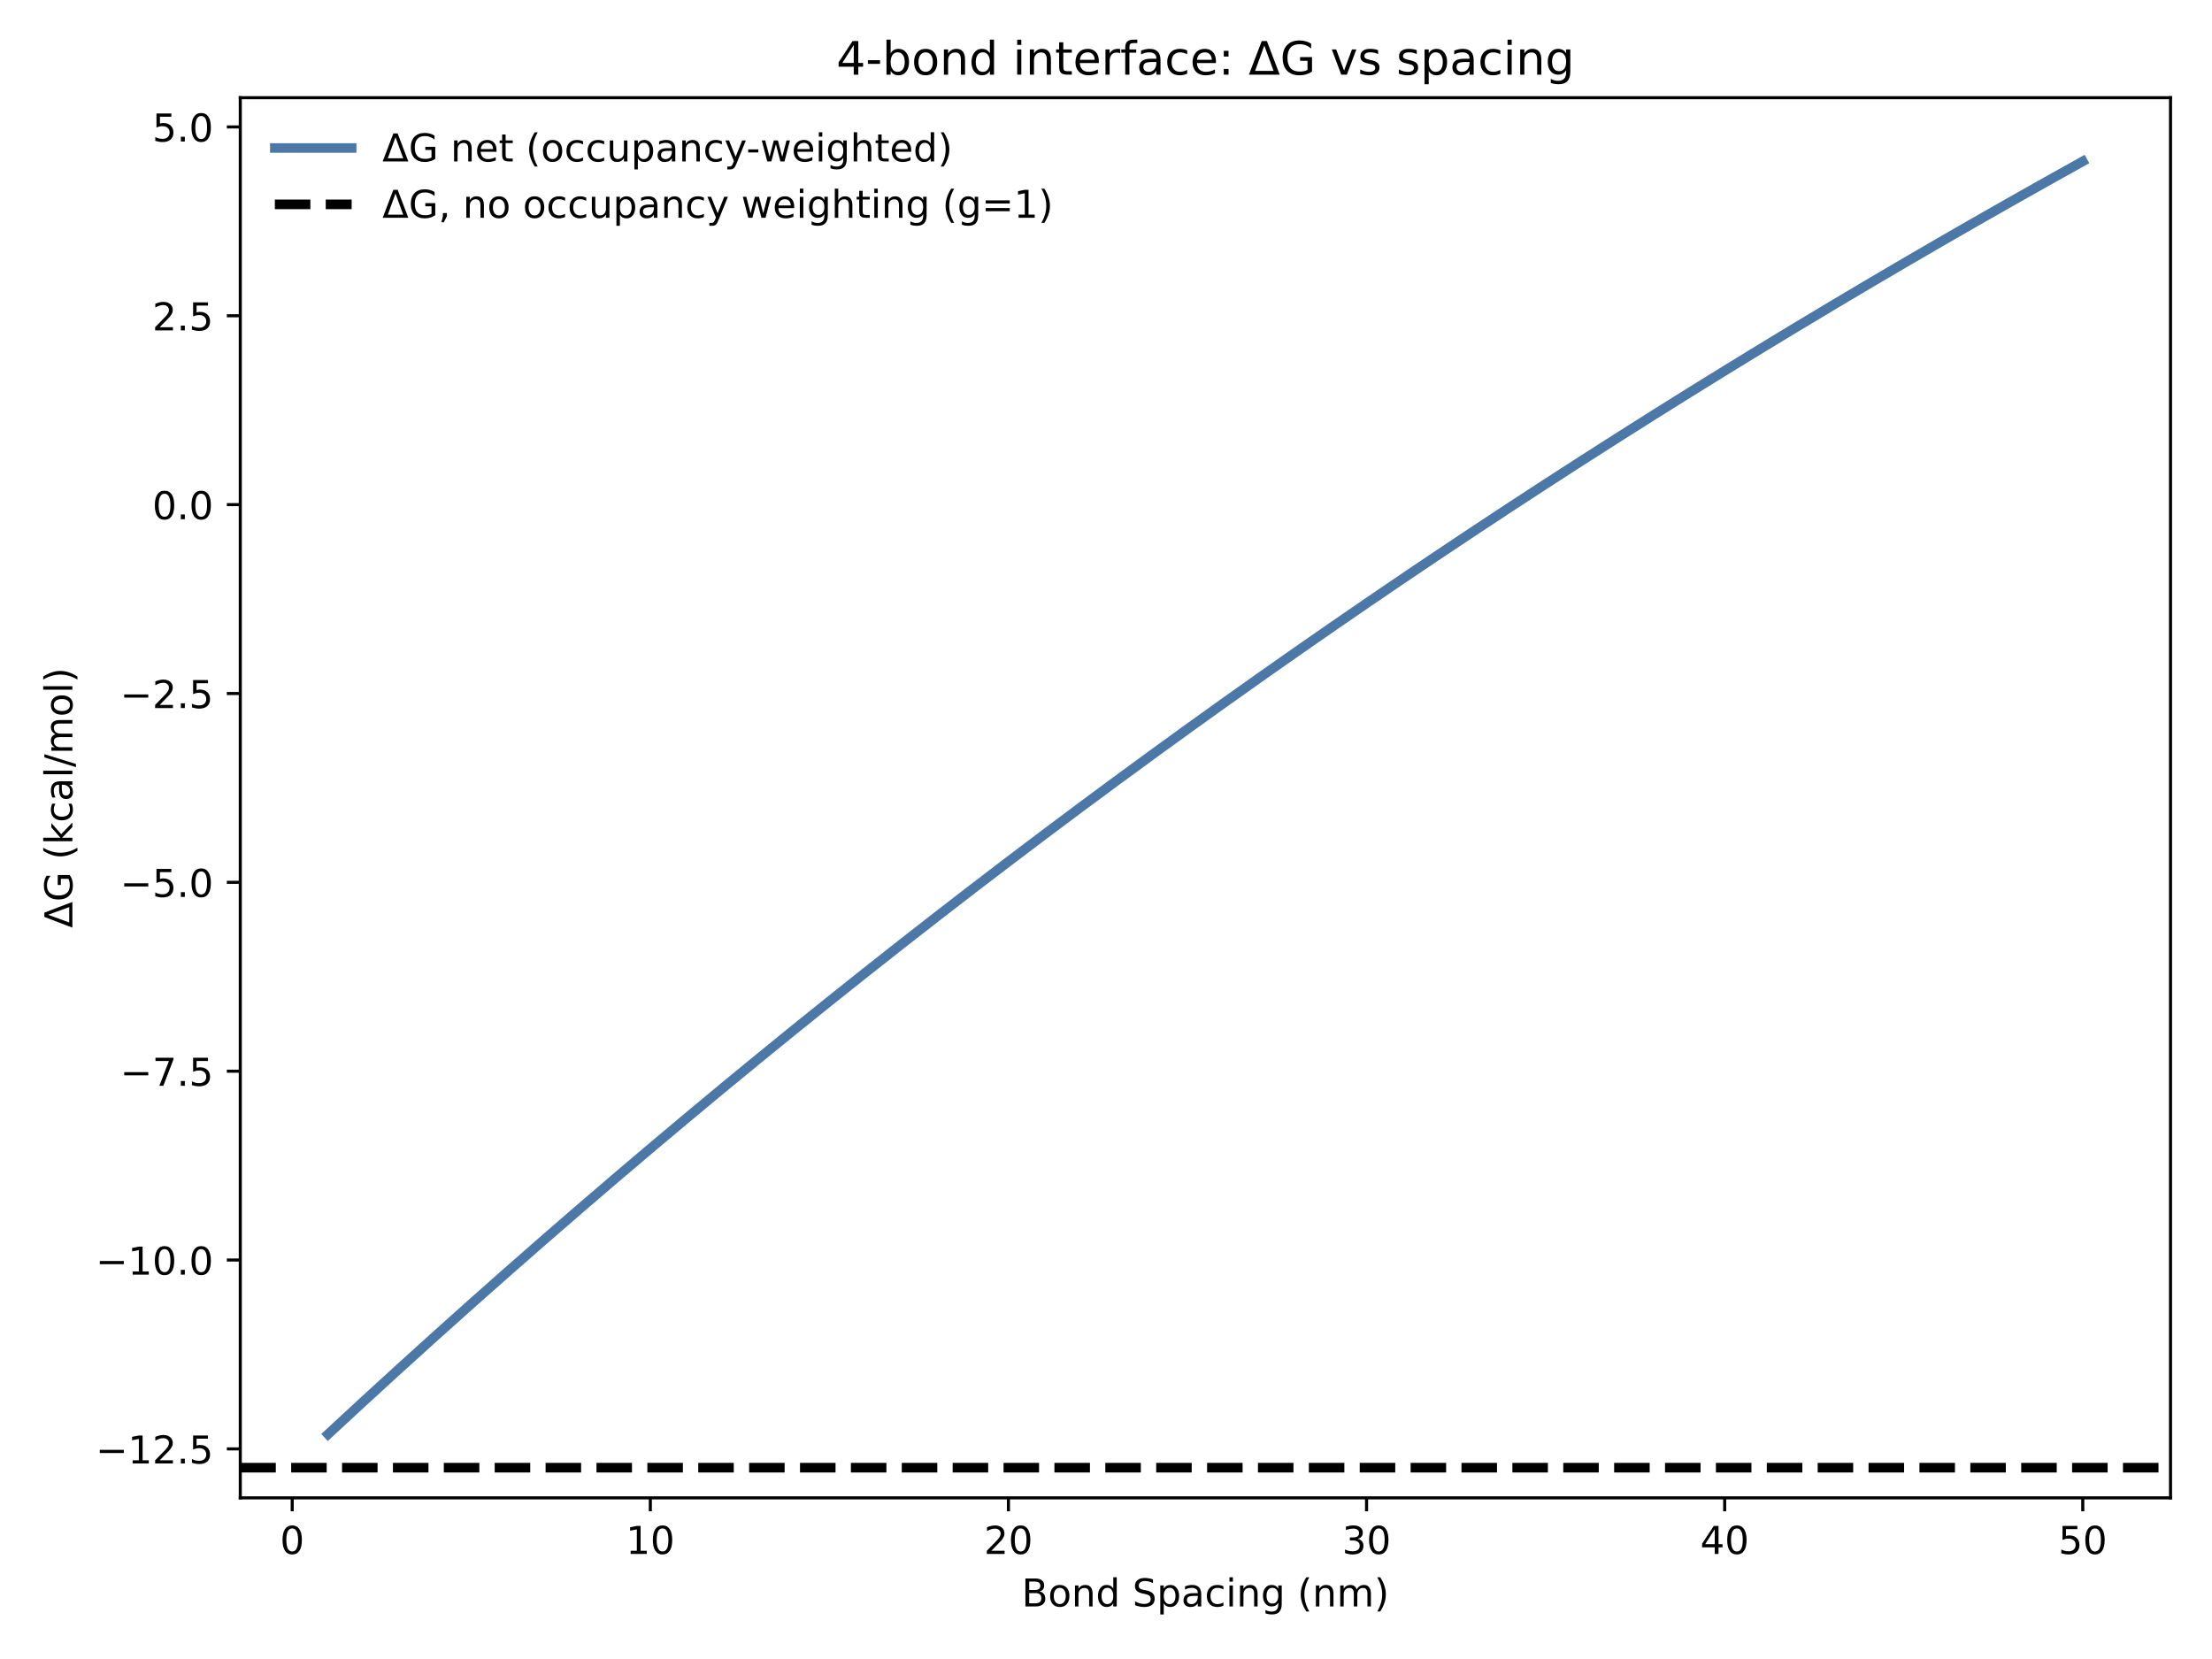
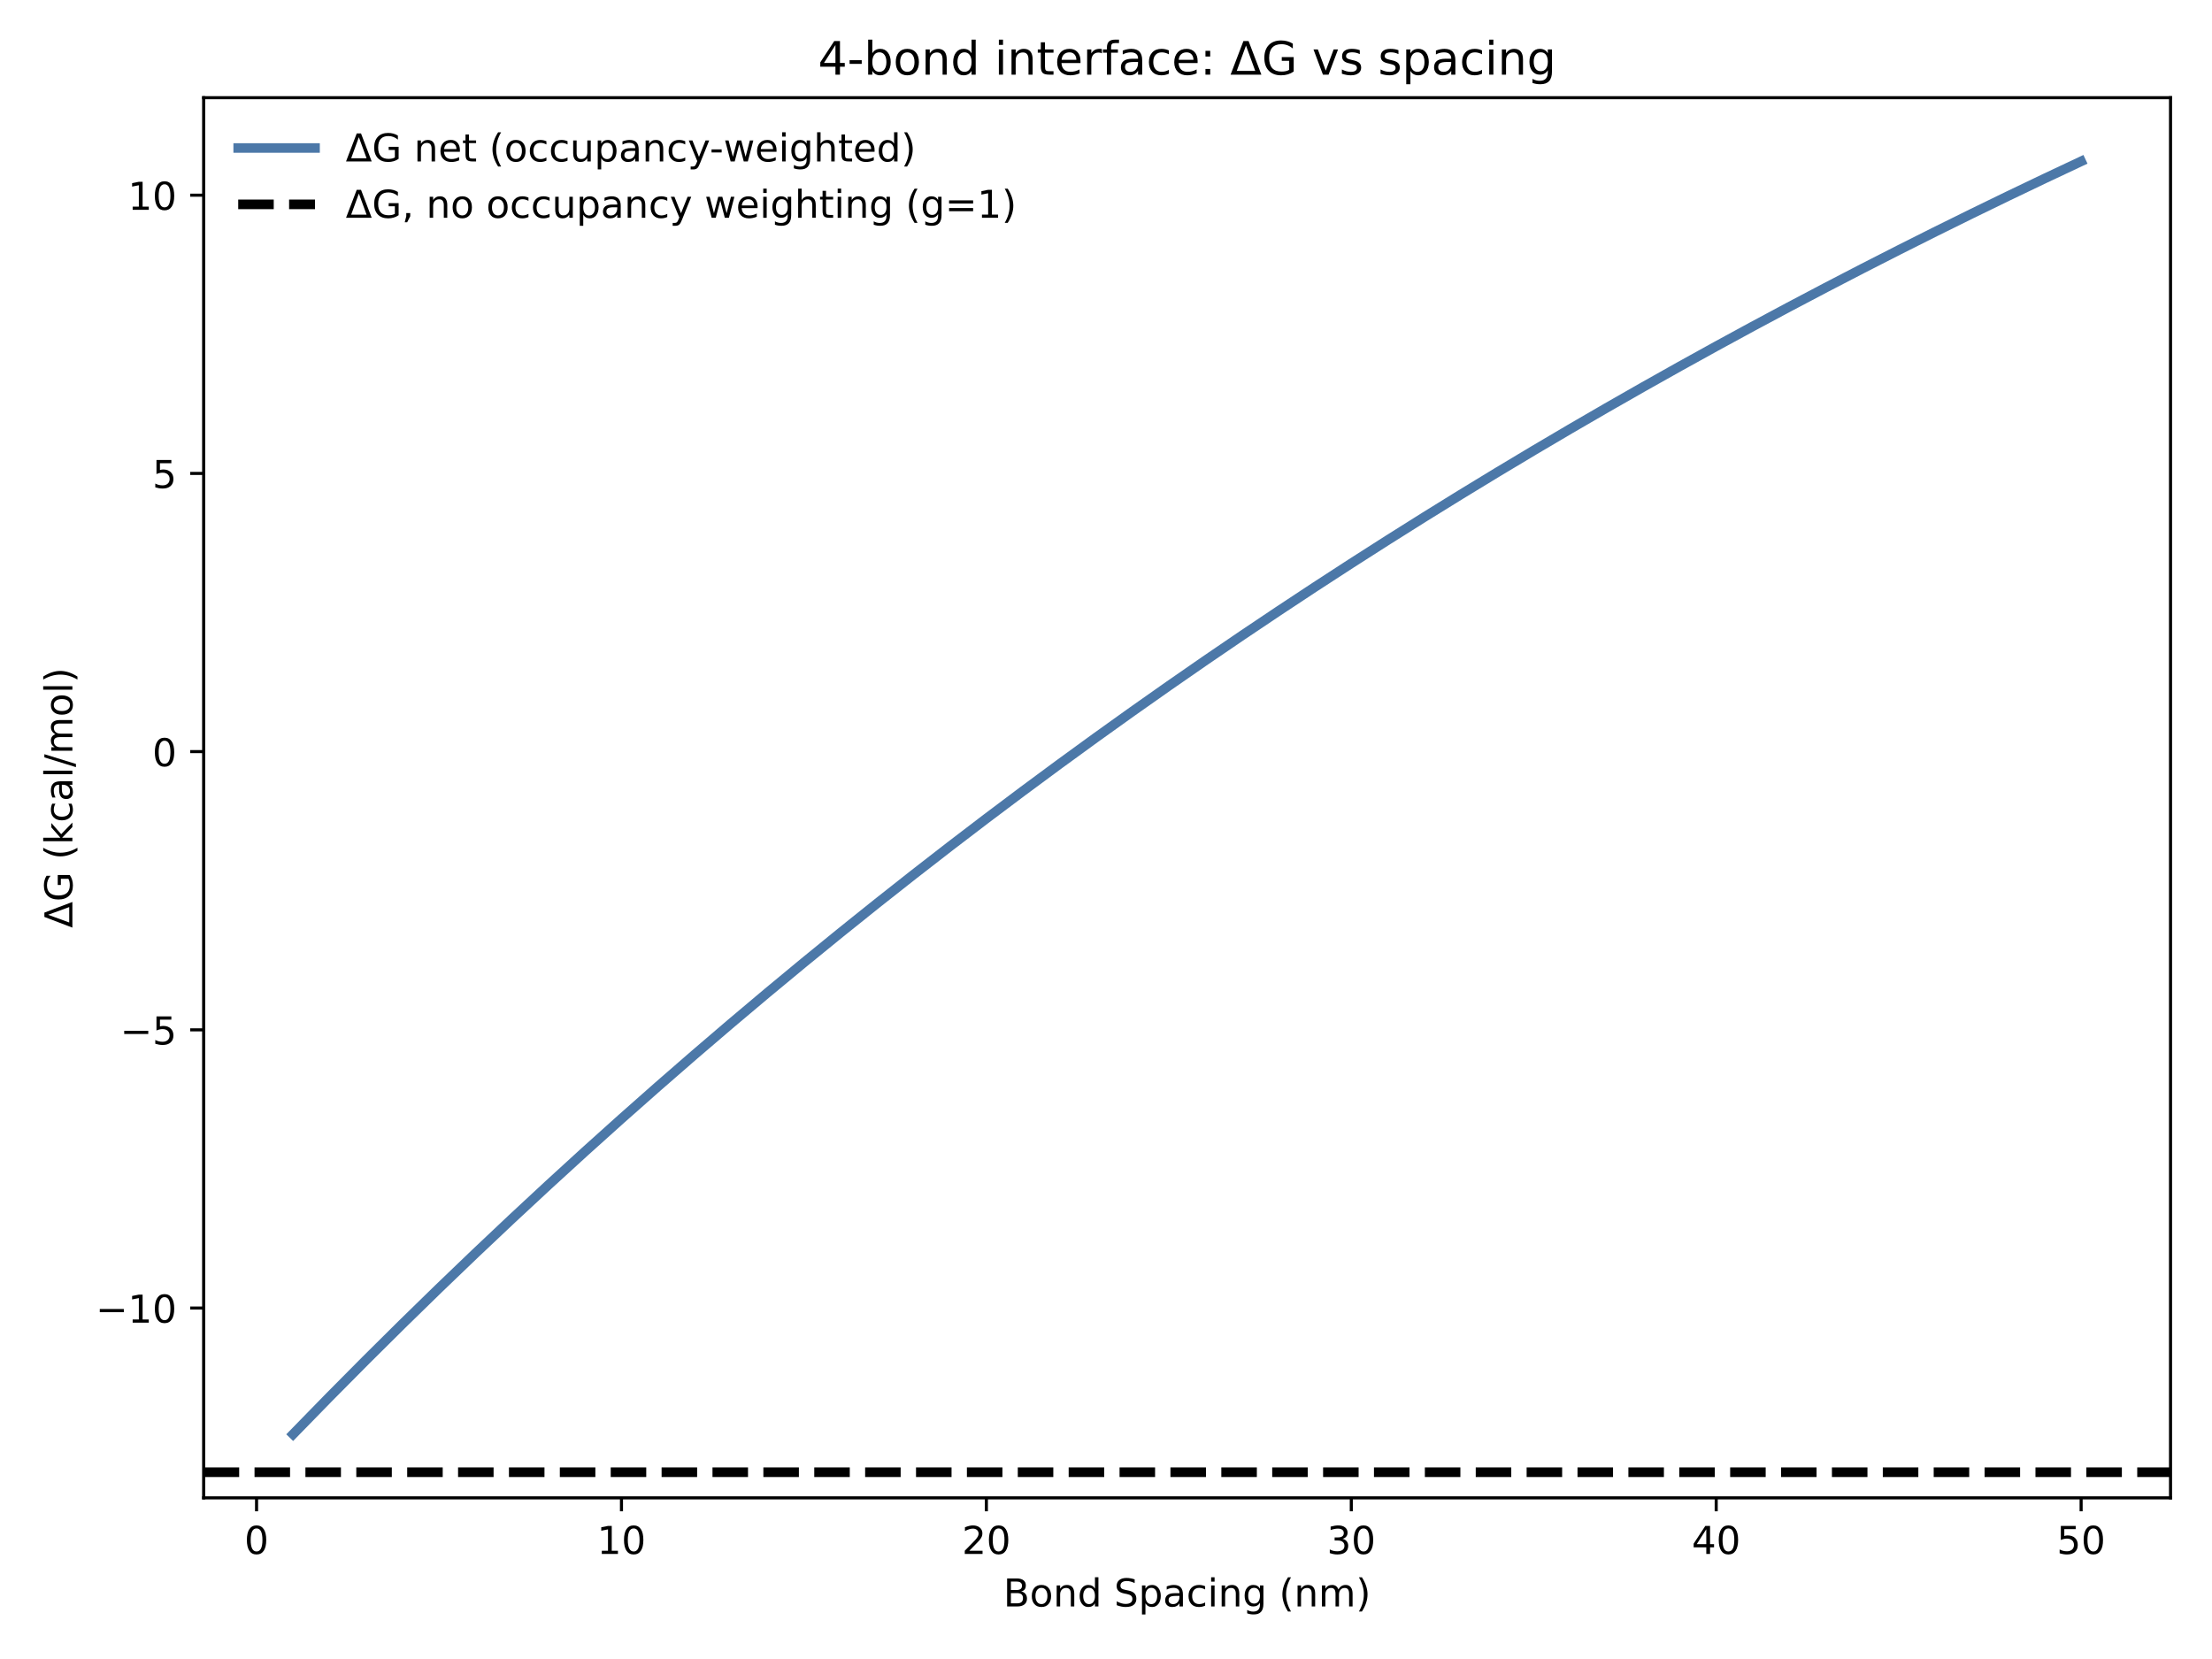
<svg xmlns="http://www.w3.org/2000/svg" xmlns:xlink="http://www.w3.org/1999/xlink" width="576pt" height="432pt" viewBox="0 0 576 432" version="1.1">
  <defs>
    <style type="text/css">*{stroke-linejoin: round; stroke-linecap: butt}</style>
  </defs>
  <g id="figure_1">
    <g id="patch_1">
      <path d="M 0 432  L 576 432  L 576 0  L 0 0  z " style="fill: #ffffff" />
    </g>
    <g id="axes_1">
      <g id="patch_2">
-         <path d="M 62.57 390.04  L 565.2 390.04  L 565.2 25.44  L 62.57 25.44  z " style="fill: #ffffff" />
+         <path d="M 53.03 390.04  L 565.2 390.04  L 565.2 25.44  L 53.03 25.44  z " style="fill: #ffffff" />
      </g>
      <g id="matplotlib.axis_1">
        <g id="xtick_1">
          <g id="line2d_1">
            <defs>
-               <path id="m054a171d36" d="M 0 0  L 0 3.5  " style="stroke: #000000; stroke-width: 0.8" />
-             </defs>
-             <g>
-               <use xlink:href="#m054a171d36" x="76.092" y="390.04" style="stroke: #000000; stroke-width: 0.8" />
+               <path id="m8e2fd711bb" d="M 0 0  L 0 3.5  " style="stroke: #000000; stroke-width: 0.8" />
+             </defs>
+             <g>
+               <use xlink:href="#m8e2fd711bb" x="66.808" y="390.04" style="stroke: #000000; stroke-width: 0.8" />
            </g>
          </g>
          <g id="text_1">
-             <g transform="translate(72.91034 404.6384) scale(0.1 -0.1)">
+             <g transform="translate(63.62698 404.6384) scale(0.1 -0.1)">
              <defs>
                <path id="DejaVuSans-30" d="M 2034 4250  Q 1547 4250 1301 3770  Q 1056 3291 1056 2328  Q 1056 1369 1301 889  Q 1547 409 2034 409  Q 2525 409 2770 889  Q 3016 1369 3016 2328  Q 3016 3291 2770 3770  Q 2525 4250 2034 4250  z M 2034 4750  Q 2819 4750 3233 4129  Q 3647 3509 3647 2328  Q 3647 1150 3233 529  Q 2819 -91 2034 -91  Q 1250 -91 836 529  Q 422 1150 422 2328  Q 422 3509 836 4129  Q 1250 4750 2034 4750  z " transform="scale(0.015625)" />
              </defs>
              <use xlink:href="#DejaVuSans-30" />
            </g>
          </g>
        </g>
        <g id="xtick_2">
          <g id="line2d_2">
            <g>
-               <use xlink:href="#m054a171d36" x="169.344" y="390.04" style="stroke: #000000; stroke-width: 0.8" />
+               <use xlink:href="#m8e2fd711bb" x="161.83" y="390.04" style="stroke: #000000; stroke-width: 0.8" />
            </g>
          </g>
          <g id="text_2">
-             <g transform="translate(162.9814 404.6384) scale(0.1 -0.1)">
+             <g transform="translate(155.468 404.6384) scale(0.1 -0.1)">
              <defs>
                <path id="DejaVuSans-31" d="M 794 531  L 1825 531  L 1825 4091  L 703 3866  L 703 4441  L 1819 4666  L 2450 4666  L 2450 531  L 3481 531  L 3481 0  L 794 0  L 794 531  z " transform="scale(0.015625)" />
              </defs>
              <use xlink:href="#DejaVuSans-31" />
              <use xlink:href="#DejaVuSans-30" transform="translate(63.62305 0)" />
            </g>
          </g>
        </g>
        <g id="xtick_3">
          <g id="line2d_3">
            <g>
-               <use xlink:href="#m054a171d36" x="262.596" y="390.04" style="stroke: #000000; stroke-width: 0.8" />
+               <use xlink:href="#m8e2fd711bb" x="256.853" y="390.04" style="stroke: #000000; stroke-width: 0.8" />
            </g>
          </g>
          <g id="text_3">
-             <g transform="translate(256.2337 404.6384) scale(0.1 -0.1)">
+             <g transform="translate(250.4903 404.6384) scale(0.1 -0.1)">
              <defs>
                <path id="DejaVuSans-32" d="M 1228 531  L 3431 531  L 3431 0  L 469 0  L 469 531  Q 828 903 1448 1529  Q 2069 2156 2228 2338  Q 2531 2678 2651 2914  Q 2772 3150 2772 3378  Q 2772 3750 2511 3984  Q 2250 4219 1831 4219  Q 1534 4219 1204 4116  Q 875 4013 500 3803  L 500 4441  Q 881 4594 1212 4672  Q 1544 4750 1819 4750  Q 2544 4750 2975 4387  Q 3406 4025 3406 3419  Q 3406 3131 3298 2873  Q 3191 2616 2906 2266  Q 2828 2175 2409 1742  Q 1991 1309 1228 531  z " transform="scale(0.015625)" />
              </defs>
              <use xlink:href="#DejaVuSans-32" />
              <use xlink:href="#DejaVuSans-30" transform="translate(63.62305 0)" />
            </g>
          </g>
        </g>
        <g id="xtick_4">
          <g id="line2d_4">
            <g>
-               <use xlink:href="#m054a171d36" x="355.849" y="390.04" style="stroke: #000000; stroke-width: 0.8" />
+               <use xlink:href="#m8e2fd711bb" x="351.875" y="390.04" style="stroke: #000000; stroke-width: 0.8" />
            </g>
          </g>
          <g id="text_4">
-             <g transform="translate(349.486 404.6384) scale(0.1 -0.1)">
+             <g transform="translate(345.5125 404.6384) scale(0.1 -0.1)">
              <defs>
                <path id="DejaVuSans-33" d="M 2597 2516  Q 3050 2419 3304 2112  Q 3559 1806 3559 1356  Q 3559 666 3084 287  Q 2609 -91 1734 -91  Q 1441 -91 1130 -33  Q 819 25 488 141  L 488 750  Q 750 597 1062 519  Q 1375 441 1716 441  Q 2309 441 2620 675  Q 2931 909 2931 1356  Q 2931 1769 2642 2001  Q 2353 2234 1838 2234  L 1294 2234  L 1294 2753  L 1863 2753  Q 2328 2753 2575 2939  Q 2822 3125 2822 3475  Q 2822 3834 2567 4026  Q 2313 4219 1838 4219  Q 1578 4219 1281 4162  Q 984 4106 628 3988  L 628 4550  Q 988 4650 1302 4700  Q 1616 4750 1894 4750  Q 2613 4750 3031 4423  Q 3450 4097 3450 3541  Q 3450 3153 3228 2886  Q 3006 2619 2597 2516  z " transform="scale(0.015625)" />
              </defs>
              <use xlink:href="#DejaVuSans-33" />
              <use xlink:href="#DejaVuSans-30" transform="translate(63.62305 0)" />
            </g>
          </g>
        </g>
        <g id="xtick_5">
          <g id="line2d_5">
            <g>
-               <use xlink:href="#m054a171d36" x="449.101" y="390.04" style="stroke: #000000; stroke-width: 0.8" />
+               <use xlink:href="#m8e2fd711bb" x="446.897" y="390.04" style="stroke: #000000; stroke-width: 0.8" />
            </g>
          </g>
          <g id="text_5">
-             <g transform="translate(442.7384 404.6384) scale(0.1 -0.1)">
+             <g transform="translate(440.5348 404.6384) scale(0.1 -0.1)">
              <defs>
                <path id="DejaVuSans-34" d="M 2419 4116  L 825 1625  L 2419 1625  L 2419 4116  z M 2253 4666  L 3047 4666  L 3047 1625  L 3713 1625  L 3713 1100  L 3047 1100  L 3047 0  L 2419 0  L 2419 1100  L 313 1100  L 313 1709  L 2253 4666  z " transform="scale(0.015625)" />
              </defs>
              <use xlink:href="#DejaVuSans-34" />
              <use xlink:href="#DejaVuSans-30" transform="translate(63.62305 0)" />
            </g>
          </g>
        </g>
        <g id="xtick_6">
          <g id="line2d_6">
            <g>
-               <use xlink:href="#m054a171d36" x="542.353" y="390.04" style="stroke: #000000; stroke-width: 0.8" />
+               <use xlink:href="#m8e2fd711bb" x="541.92" y="390.04" style="stroke: #000000; stroke-width: 0.8" />
            </g>
          </g>
          <g id="text_6">
-             <g transform="translate(535.9907 404.6384) scale(0.1 -0.1)">
+             <g transform="translate(535.557 404.6384) scale(0.1 -0.1)">
              <defs>
                <path id="DejaVuSans-35" d="M 691 4666  L 3169 4666  L 3169 4134  L 1269 4134  L 1269 2991  Q 1406 3038 1543 3061  Q 1681 3084 1819 3084  Q 2600 3084 3056 2656  Q 3513 2228 3513 1497  Q 3513 744 3044 326  Q 2575 -91 1722 -91  Q 1428 -91 1123 -41  Q 819 9 494 109  L 494 744  Q 775 591 1075 516  Q 1375 441 1709 441  Q 2250 441 2565 725  Q 2881 1009 2881 1497  Q 2881 1984 2565 2268  Q 2250 2553 1709 2553  Q 1456 2553 1204 2497  Q 953 2441 691 2322  L 691 4666  z " transform="scale(0.015625)" />
              </defs>
              <use xlink:href="#DejaVuSans-35" />
              <use xlink:href="#DejaVuSans-30" transform="translate(63.62305 0)" />
            </g>
          </g>
        </g>
        <g id="text_7">
-           <g transform="translate(266.0397 418.3166) scale(0.1 -0.1)">
+           <g transform="translate(261.2697 418.3166) scale(0.1 -0.1)">
            <defs>
              <path id="DejaVuSans-42" d="M 1259 2228  L 1259 519  L 2272 519  Q 2781 519 3026 730  Q 3272 941 3272 1375  Q 3272 1813 3026 2020  Q 2781 2228 2272 2228  L 1259 2228  z M 1259 4147  L 1259 2741  L 2194 2741  Q 2656 2741 2882 2914  Q 3109 3088 3109 3444  Q 3109 3797 2882 3972  Q 2656 4147 2194 4147  L 1259 4147  z M 628 4666  L 2241 4666  Q 2963 4666 3353 4366  Q 3744 4066 3744 3513  Q 3744 3084 3544 2831  Q 3344 2578 2956 2516  Q 3422 2416 3680 2098  Q 3938 1781 3938 1306  Q 3938 681 3513 340  Q 3088 0 2303 0  L 628 0  L 628 4666  z " transform="scale(0.015625)" />
              <path id="DejaVuSans-6f" d="M 1959 3097  Q 1497 3097 1228 2736  Q 959 2375 959 1747  Q 959 1119 1226 758  Q 1494 397 1959 397  Q 2419 397 2687 759  Q 2956 1122 2956 1747  Q 2956 2369 2687 2733  Q 2419 3097 1959 3097  z M 1959 3584  Q 2709 3584 3137 3096  Q 3566 2609 3566 1747  Q 3566 888 3137 398  Q 2709 -91 1959 -91  Q 1206 -91 779 398  Q 353 888 353 1747  Q 353 2609 779 3096  Q 1206 3584 1959 3584  z " transform="scale(0.015625)" />
              <path id="DejaVuSans-6e" d="M 3513 2113  L 3513 0  L 2938 0  L 2938 2094  Q 2938 2591 2744 2837  Q 2550 3084 2163 3084  Q 1697 3084 1428 2787  Q 1159 2491 1159 1978  L 1159 0  L 581 0  L 581 3500  L 1159 3500  L 1159 2956  Q 1366 3272 1645 3428  Q 1925 3584 2291 3584  Q 2894 3584 3203 3211  Q 3513 2838 3513 2113  z " transform="scale(0.015625)" />
              <path id="DejaVuSans-64" d="M 2906 2969  L 2906 4863  L 3481 4863  L 3481 0  L 2906 0  L 2906 525  Q 2725 213 2448 61  Q 2172 -91 1784 -91  Q 1150 -91 751 415  Q 353 922 353 1747  Q 353 2572 751 3078  Q 1150 3584 1784 3584  Q 2172 3584 2448 3432  Q 2725 3281 2906 2969  z M 947 1747  Q 947 1113 1208 752  Q 1469 391 1925 391  Q 2381 391 2643 752  Q 2906 1113 2906 1747  Q 2906 2381 2643 2742  Q 2381 3103 1925 3103  Q 1469 3103 1208 2742  Q 947 2381 947 1747  z " transform="scale(0.015625)" />
              <path id="DejaVuSans-20" transform="scale(0.015625)" />
              <path id="DejaVuSans-53" d="M 3425 4513  L 3425 3897  Q 3066 4069 2747 4153  Q 2428 4238 2131 4238  Q 1616 4238 1336 4038  Q 1056 3838 1056 3469  Q 1056 3159 1242 3001  Q 1428 2844 1947 2747  L 2328 2669  Q 3034 2534 3370 2195  Q 3706 1856 3706 1288  Q 3706 609 3251 259  Q 2797 -91 1919 -91  Q 1588 -91 1214 -16  Q 841 59 441 206  L 441 856  Q 825 641 1194 531  Q 1563 422 1919 422  Q 2459 422 2753 634  Q 3047 847 3047 1241  Q 3047 1584 2836 1778  Q 2625 1972 2144 2069  L 1759 2144  Q 1053 2284 737 2584  Q 422 2884 422 3419  Q 422 4038 858 4394  Q 1294 4750 2059 4750  Q 2388 4750 2728 4690  Q 3069 4631 3425 4513  z " transform="scale(0.015625)" />
              <path id="DejaVuSans-70" d="M 1159 525  L 1159 -1331  L 581 -1331  L 581 3500  L 1159 3500  L 1159 2969  Q 1341 3281 1617 3432  Q 1894 3584 2278 3584  Q 2916 3584 3314 3078  Q 3713 2572 3713 1747  Q 3713 922 3314 415  Q 2916 -91 2278 -91  Q 1894 -91 1617 61  Q 1341 213 1159 525  z M 3116 1747  Q 3116 2381 2855 2742  Q 2594 3103 2138 3103  Q 1681 3103 1420 2742  Q 1159 2381 1159 1747  Q 1159 1113 1420 752  Q 1681 391 2138 391  Q 2594 391 2855 752  Q 3116 1113 3116 1747  z " transform="scale(0.015625)" />
              <path id="DejaVuSans-61" d="M 2194 1759  Q 1497 1759 1228 1600  Q 959 1441 959 1056  Q 959 750 1161 570  Q 1363 391 1709 391  Q 2188 391 2477 730  Q 2766 1069 2766 1631  L 2766 1759  L 2194 1759  z M 3341 1997  L 3341 0  L 2766 0  L 2766 531  Q 2569 213 2275 61  Q 1981 -91 1556 -91  Q 1019 -91 701 211  Q 384 513 384 1019  Q 384 1609 779 1909  Q 1175 2209 1959 2209  L 2766 2209  L 2766 2266  Q 2766 2663 2505 2880  Q 2244 3097 1772 3097  Q 1472 3097 1187 3025  Q 903 2953 641 2809  L 641 3341  Q 956 3463 1253 3523  Q 1550 3584 1831 3584  Q 2591 3584 2966 3190  Q 3341 2797 3341 1997  z " transform="scale(0.015625)" />
              <path id="DejaVuSans-63" d="M 3122 3366  L 3122 2828  Q 2878 2963 2633 3030  Q 2388 3097 2138 3097  Q 1578 3097 1268 2742  Q 959 2388 959 1747  Q 959 1106 1268 751  Q 1578 397 2138 397  Q 2388 397 2633 464  Q 2878 531 3122 666  L 3122 134  Q 2881 22 2623 -34  Q 2366 -91 2075 -91  Q 1284 -91 818 406  Q 353 903 353 1747  Q 353 2603 823 3093  Q 1294 3584 2113 3584  Q 2378 3584 2631 3529  Q 2884 3475 3122 3366  z " transform="scale(0.015625)" />
              <path id="DejaVuSans-69" d="M 603 3500  L 1178 3500  L 1178 0  L 603 0  L 603 3500  z M 603 4863  L 1178 4863  L 1178 4134  L 603 4134  L 603 4863  z " transform="scale(0.015625)" />
              <path id="DejaVuSans-67" d="M 2906 1791  Q 2906 2416 2648 2759  Q 2391 3103 1925 3103  Q 1463 3103 1205 2759  Q 947 2416 947 1791  Q 947 1169 1205 825  Q 1463 481 1925 481  Q 2391 481 2648 825  Q 2906 1169 2906 1791  z M 3481 434  Q 3481 -459 3084 -895  Q 2688 -1331 1869 -1331  Q 1566 -1331 1297 -1286  Q 1028 -1241 775 -1147  L 775 -588  Q 1028 -725 1275 -790  Q 1522 -856 1778 -856  Q 2344 -856 2625 -561  Q 2906 -266 2906 331  L 2906 616  Q 2728 306 2450 153  Q 2172 0 1784 0  Q 1141 0 747 490  Q 353 981 353 1791  Q 353 2603 747 3093  Q 1141 3584 1784 3584  Q 2172 3584 2450 3431  Q 2728 3278 2906 2969  L 2906 3500  L 3481 3500  L 3481 434  z " transform="scale(0.015625)" />
              <path id="DejaVuSans-28" d="M 1984 4856  Q 1566 4138 1362 3434  Q 1159 2731 1159 2009  Q 1159 1288 1364 580  Q 1569 -128 1984 -844  L 1484 -844  Q 1016 -109 783 600  Q 550 1309 550 2009  Q 550 2706 781 3412  Q 1013 4119 1484 4856  L 1984 4856  z " transform="scale(0.015625)" />
              <path id="DejaVuSans-6d" d="M 3328 2828  Q 3544 3216 3844 3400  Q 4144 3584 4550 3584  Q 5097 3584 5394 3201  Q 5691 2819 5691 2113  L 5691 0  L 5113 0  L 5113 2094  Q 5113 2597 4934 2840  Q 4756 3084 4391 3084  Q 3944 3084 3684 2787  Q 3425 2491 3425 1978  L 3425 0  L 2847 0  L 2847 2094  Q 2847 2600 2669 2842  Q 2491 3084 2119 3084  Q 1678 3084 1418 2786  Q 1159 2488 1159 1978  L 1159 0  L 581 0  L 581 3500  L 1159 3500  L 1159 2956  Q 1356 3278 1631 3431  Q 1906 3584 2284 3584  Q 2666 3584 2933 3390  Q 3200 3197 3328 2828  z " transform="scale(0.015625)" />
              <path id="DejaVuSans-29" d="M 513 4856  L 1013 4856  Q 1481 4119 1714 3412  Q 1947 2706 1947 2009  Q 1947 1309 1714 600  Q 1481 -109 1013 -844  L 513 -844  Q 928 -128 1133 580  Q 1338 1288 1338 2009  Q 1338 2731 1133 3434  Q 928 4138 513 4856  z " transform="scale(0.015625)" />
            </defs>
            <use xlink:href="#DejaVuSans-42" />
            <use xlink:href="#DejaVuSans-6f" transform="translate(68.60352 0)" />
            <use xlink:href="#DejaVuSans-6e" transform="translate(129.7852 0)" />
            <use xlink:href="#DejaVuSans-64" transform="translate(193.1641 0)" />
            <use xlink:href="#DejaVuSans-20" transform="translate(256.6406 0)" />
            <use xlink:href="#DejaVuSans-53" transform="translate(288.4277 0)" />
            <use xlink:href="#DejaVuSans-70" transform="translate(351.9043 0)" />
            <use xlink:href="#DejaVuSans-61" transform="translate(415.3809 0)" />
            <use xlink:href="#DejaVuSans-63" transform="translate(476.6602 0)" />
            <use xlink:href="#DejaVuSans-69" transform="translate(531.6406 0)" />
            <use xlink:href="#DejaVuSans-6e" transform="translate(559.4238 0)" />
            <use xlink:href="#DejaVuSans-67" transform="translate(622.8027 0)" />
            <use xlink:href="#DejaVuSans-20" transform="translate(686.2793 0)" />
            <use xlink:href="#DejaVuSans-28" transform="translate(718.0664 0)" />
            <use xlink:href="#DejaVuSans-6e" transform="translate(757.0801 0)" />
            <use xlink:href="#DejaVuSans-6d" transform="translate(820.459 0)" />
            <use xlink:href="#DejaVuSans-29" transform="translate(917.8711 0)" />
          </g>
        </g>
      </g>
      <g id="matplotlib.axis_2">
        <g id="ytick_1">
          <g id="line2d_7">
            <defs>
-               <path id="m3e19cf619e" d="M 0 0  L -3.5 0  " style="stroke: #000000; stroke-width: 0.8" />
-             </defs>
-             <g>
-               <use xlink:href="#m3e19cf619e" x="62.57" y="377.288" style="stroke: #000000; stroke-width: 0.8" />
+               <path id="m2a99686240" d="M 0 0  L -3.5 0  " style="stroke: #000000; stroke-width: 0.8" />
+             </defs>
+             <g>
+               <use xlink:href="#m2a99686240" x="53.03" y="340.612" style="stroke: #000000; stroke-width: 0.8" />
            </g>
          </g>
          <g id="text_8">
-             <g transform="translate(24.92469 381.0869) scale(0.1 -0.1)">
+             <g transform="translate(24.92531 344.4108) scale(0.1 -0.1)">
              <defs>
                <path id="DejaVuSans-2212" d="M 678 2272  L 4684 2272  L 4684 1741  L 678 1741  L 678 2272  z " transform="scale(0.015625)" />
-                 <path id="DejaVuSans-2e" d="M 684 794  L 1344 794  L 1344 0  L 684 0  L 684 794  z " transform="scale(0.015625)" />
-               </defs>
-               <use xlink:href="#DejaVuSans-2212" />
-               <use xlink:href="#DejaVuSans-31" transform="translate(83.78906 0)" />
-               <use xlink:href="#DejaVuSans-32" transform="translate(147.4121 0)" />
-               <use xlink:href="#DejaVuSans-2e" transform="translate(211.0352 0)" />
-               <use xlink:href="#DejaVuSans-35" transform="translate(242.8223 0)" />
-             </g>
-           </g>
-         </g>
-         <g id="ytick_2">
-           <g id="line2d_8">
-             <g>
-               <use xlink:href="#m3e19cf619e" x="62.57" y="328.111" style="stroke: #000000; stroke-width: 0.8" />
-             </g>
-           </g>
-           <g id="text_9">
-             <g transform="translate(24.92469 331.9101) scale(0.1 -0.1)">
+               </defs>
              <use xlink:href="#DejaVuSans-2212" />
              <use xlink:href="#DejaVuSans-31" transform="translate(83.78906 0)" />
              <use xlink:href="#DejaVuSans-30" transform="translate(147.4121 0)" />
-               <use xlink:href="#DejaVuSans-2e" transform="translate(211.0352 0)" />
-               <use xlink:href="#DejaVuSans-30" transform="translate(242.8223 0)" />
+             </g>
+           </g>
+         </g>
+         <g id="ytick_2">
+           <g id="line2d_8">
+             <g>
+               <use xlink:href="#m2a99686240" x="53.03" y="268.166" style="stroke: #000000; stroke-width: 0.8" />
+             </g>
+           </g>
+           <g id="text_9">
+             <g transform="translate(31.28781 271.9652) scale(0.1 -0.1)">
+               <use xlink:href="#DejaVuSans-2212" />
+               <use xlink:href="#DejaVuSans-35" transform="translate(83.78906 0)" />
            </g>
          </g>
        </g>
        <g id="ytick_3">
          <g id="line2d_9">
            <g>
-               <use xlink:href="#m3e19cf619e" x="62.57" y="278.934" style="stroke: #000000; stroke-width: 0.8" />
+               <use xlink:href="#m2a99686240" x="53.03" y="195.72" style="stroke: #000000; stroke-width: 0.8" />
            </g>
          </g>
          <g id="text_10">
-             <g transform="translate(31.28719 282.7333) scale(0.1 -0.1)">
-               <defs>
-                 <path id="DejaVuSans-37" d="M 525 4666  L 3525 4666  L 3525 4397  L 1831 0  L 1172 0  L 2766 4134  L 525 4134  L 525 4666  z " transform="scale(0.015625)" />
-               </defs>
-               <use xlink:href="#DejaVuSans-2212" />
-               <use xlink:href="#DejaVuSans-37" transform="translate(83.78906 0)" />
-               <use xlink:href="#DejaVuSans-2e" transform="translate(147.4121 0)" />
-               <use xlink:href="#DejaVuSans-35" transform="translate(179.1992 0)" />
+             <g transform="translate(39.6675 199.5197) scale(0.1 -0.1)">
+               <use xlink:href="#DejaVuSans-30" />
            </g>
          </g>
        </g>
        <g id="ytick_4">
          <g id="line2d_10">
            <g>
-               <use xlink:href="#m3e19cf619e" x="62.57" y="229.757" style="stroke: #000000; stroke-width: 0.8" />
+               <use xlink:href="#m2a99686240" x="53.03" y="123.275" style="stroke: #000000; stroke-width: 0.8" />
            </g>
          </g>
          <g id="text_11">
-             <g transform="translate(31.28719 233.5566) scale(0.1 -0.1)">
-               <use xlink:href="#DejaVuSans-2212" />
-               <use xlink:href="#DejaVuSans-35" transform="translate(83.78906 0)" />
-               <use xlink:href="#DejaVuSans-2e" transform="translate(147.4121 0)" />
-               <use xlink:href="#DejaVuSans-30" transform="translate(179.1992 0)" />
+             <g transform="translate(39.6675 127.0741) scale(0.1 -0.1)">
+               <use xlink:href="#DejaVuSans-35" />
            </g>
          </g>
        </g>
        <g id="ytick_5">
          <g id="line2d_11">
            <g>
-               <use xlink:href="#m3e19cf619e" x="62.57" y="180.581" style="stroke: #000000; stroke-width: 0.8" />
+               <use xlink:href="#m2a99686240" x="53.03" y="50.829" style="stroke: #000000; stroke-width: 0.8" />
            </g>
          </g>
          <g id="text_12">
-             <g transform="translate(31.28719 184.3798) scale(0.1 -0.1)">
-               <use xlink:href="#DejaVuSans-2212" />
-               <use xlink:href="#DejaVuSans-32" transform="translate(83.78906 0)" />
-               <use xlink:href="#DejaVuSans-2e" transform="translate(147.4121 0)" />
-               <use xlink:href="#DejaVuSans-35" transform="translate(179.1992 0)" />
-             </g>
-           </g>
-         </g>
-         <g id="ytick_6">
-           <g id="line2d_12">
-             <g>
-               <use xlink:href="#m3e19cf619e" x="62.57" y="131.404" style="stroke: #000000; stroke-width: 0.8" />
-             </g>
-           </g>
-           <g id="text_13">
-             <g transform="translate(39.66687 135.2031) scale(0.1 -0.1)">
-               <use xlink:href="#DejaVuSans-30" />
-               <use xlink:href="#DejaVuSans-2e" transform="translate(63.62305 0)" />
-               <use xlink:href="#DejaVuSans-30" transform="translate(95.41016 0)" />
-             </g>
-           </g>
-         </g>
-         <g id="ytick_7">
-           <g id="line2d_13">
-             <g>
-               <use xlink:href="#m3e19cf619e" x="62.57" y="82.227" style="stroke: #000000; stroke-width: 0.8" />
-             </g>
-           </g>
-           <g id="text_14">
-             <g transform="translate(39.66687 86.02634) scale(0.1 -0.1)">
-               <use xlink:href="#DejaVuSans-32" />
-               <use xlink:href="#DejaVuSans-2e" transform="translate(63.62305 0)" />
-               <use xlink:href="#DejaVuSans-35" transform="translate(95.41016 0)" />
-             </g>
-           </g>
-         </g>
-         <g id="ytick_8">
-           <g id="line2d_14">
-             <g>
-               <use xlink:href="#m3e19cf619e" x="62.57" y="33.05" style="stroke: #000000; stroke-width: 0.8" />
-             </g>
-           </g>
-           <g id="text_15">
-             <g transform="translate(39.66687 36.84958) scale(0.1 -0.1)">
-               <use xlink:href="#DejaVuSans-35" />
-               <use xlink:href="#DejaVuSans-2e" transform="translate(63.62305 0)" />
-               <use xlink:href="#DejaVuSans-30" transform="translate(95.41016 0)" />
-             </g>
-           </g>
-         </g>
-         <g id="text_16">
-           <g transform="translate(18.845 241.6259) rotate(-90) scale(0.1 -0.1)">
+             <g transform="translate(33.305 54.62859) scale(0.1 -0.1)">
+               <use xlink:href="#DejaVuSans-31" />
+               <use xlink:href="#DejaVuSans-30" transform="translate(63.62305 0)" />
+             </g>
+           </g>
+         </g>
+         <g id="text_13">
+           <g transform="translate(18.84562 241.6259) rotate(-90) scale(0.1 -0.1)">
            <defs>
              <path id="DejaVuSans-394" d="M 2188 4044  L 906 525  L 3472 525  L 2188 4044  z M 50 0  L 1831 4666  L 2547 4666  L 4325 0  L 50 0  z " transform="scale(0.015625)" />
              <path id="DejaVuSans-47" d="M 3809 666  L 3809 1919  L 2778 1919  L 2778 2438  L 4434 2438  L 4434 434  Q 4069 175 3628 42  Q 3188 -91 2688 -91  Q 1594 -91 976 548  Q 359 1188 359 2328  Q 359 3472 976 4111  Q 1594 4750 2688 4750  Q 3144 4750 3555 4637  Q 3966 4525 4313 4306  L 4313 3634  Q 3963 3931 3569 4081  Q 3175 4231 2741 4231  Q 1884 4231 1454 3753  Q 1025 3275 1025 2328  Q 1025 1384 1454 906  Q 1884 428 2741 428  Q 3075 428 3337 486  Q 3600 544 3809 666  z " transform="scale(0.015625)" />
              <path id="DejaVuSans-6b" d="M 581 4863  L 1159 4863  L 1159 1991  L 2875 3500  L 3609 3500  L 1753 1863  L 3688 0  L 2938 0  L 1159 1709  L 1159 0  L 581 0  L 581 4863  z " transform="scale(0.015625)" />
              <path id="DejaVuSans-6c" d="M 603 4863  L 1178 4863  L 1178 0  L 603 0  L 603 4863  z " transform="scale(0.015625)" />
              <path id="DejaVuSans-2f" d="M 1625 4666  L 2156 4666  L 531 -594  L 0 -594  L 1625 4666  z " transform="scale(0.015625)" />
            </defs>
            <use xlink:href="#DejaVuSans-394" />
            <use xlink:href="#DejaVuSans-47" transform="translate(68.4082 0)" />
            <use xlink:href="#DejaVuSans-20" transform="translate(145.8984 0)" />
            <use xlink:href="#DejaVuSans-28" transform="translate(177.6855 0)" />
            <use xlink:href="#DejaVuSans-6b" transform="translate(216.6992 0)" />
            <use xlink:href="#DejaVuSans-63" transform="translate(274.6094 0)" />
            <use xlink:href="#DejaVuSans-61" transform="translate(329.5898 0)" />
            <use xlink:href="#DejaVuSans-6c" transform="translate(390.8691 0)" />
            <use xlink:href="#DejaVuSans-2f" transform="translate(418.6523 0)" />
            <use xlink:href="#DejaVuSans-6d" transform="translate(452.3438 0)" />
            <use xlink:href="#DejaVuSans-6f" transform="translate(549.7559 0)" />
            <use xlink:href="#DejaVuSans-6c" transform="translate(610.9375 0)" />
            <use xlink:href="#DejaVuSans-29" transform="translate(638.7207 0)" />
          </g>
        </g>
      </g>
-       <g id="line2d_15">
-         <path d="M 85.417 373.467  L 94.742 364.849  L 104.067 356.321  L 113.393 347.883  L 122.718 339.535  L 132.043 331.275  L 141.368 323.101  L 150.693 315.014  L 160.019 307.012  L 169.344 299.094  L 178.669 291.26  L 187.994 283.508  L 197.32 275.838  L 206.645 268.249  L 215.97 260.739  L 225.295 253.308  L 234.621 245.955  L 243.946 238.68  L 253.271 231.48  L 262.596 224.357  L 271.921 217.308  L 281.247 210.333  L 290.572 203.431  L 299.897 196.601  L 309.222 189.843  L 318.548 183.156  L 327.873 176.539  L 337.198 169.99  L 346.523 163.511  L 355.849 157.099  L 365.174 150.754  L 374.499 144.476  L 383.824 138.262  L 393.149 132.114  L 402.475 126.03  L 411.8 120.01  L 421.125 114.052  L 430.45 108.156  L 439.776 102.322  L 449.101 96.548  L 458.426 90.835  L 467.751 85.181  L 477.077 79.585  L 486.402 74.048  L 495.727 68.569  L 505.052 63.146  L 514.377 57.78  L 523.703 52.469  L 533.028 47.214  L 542.353 42.013  " clip-path="url(#p80e1101f61)" style="fill: none; stroke: #4c78a8; stroke-width: 2.5; stroke-linecap: square" />
-       </g>
-       <g id="line2d_16">
-         <path d="M 62.57 382.178  L 565.2 382.178  " clip-path="url(#p80e1101f61)" style="fill: none; stroke-dasharray: 9.25,4; stroke-dashoffset: 0; stroke: #000000; stroke-width: 2.5" />
+       <g id="line2d_12">
+         <path d="M 76.31 373.467  L 85.813 363.729  L 95.315 354.149  L 104.817 344.726  L 114.319 335.455  L 123.822 326.336  L 133.324 317.365  L 142.826 308.539  L 152.328 299.856  L 161.83 291.315  L 171.333 282.912  L 180.835 274.645  L 190.337 266.512  L 199.839 258.511  L 209.342 250.639  L 218.844 242.894  L 228.346 235.274  L 237.848 227.778  L 247.351 220.402  L 256.853 213.145  L 266.355 206.006  L 275.857 198.981  L 285.359 192.069  L 294.862 185.269  L 304.364 178.578  L 313.866 171.994  L 323.368 165.516  L 332.871 159.143  L 342.373 152.871  L 351.875 146.7  L 361.377 140.628  L 370.879 134.653  L 380.382 128.773  L 389.884 122.988  L 399.386 117.295  L 408.888 111.693  L 418.391 106.18  L 427.893 100.755  L 437.395 95.417  L 446.897 90.164  L 456.4 84.995  L 465.902 79.907  L 475.404 74.901  L 484.906 69.974  L 494.408 65.126  L 503.911 60.354  L 513.413 55.658  L 522.915 51.037  L 532.417 46.489  L 541.92 42.013  " clip-path="url(#p1785f03eae)" style="fill: none; stroke: #4c78a8; stroke-width: 2.5; stroke-linecap: square" />
+       </g>
+       <g id="line2d_13">
+         <path d="M 53.03 383.367  L 565.2 383.367  " clip-path="url(#p1785f03eae)" style="fill: none; stroke-dasharray: 9.25,4; stroke-dashoffset: 0; stroke: #000000; stroke-width: 2.5" />
      </g>
      <g id="patch_3">
-         <path d="M 62.57 390.04  L 62.57 25.44  " style="fill: none; stroke: #000000; stroke-width: 0.8; stroke-linejoin: miter; stroke-linecap: square" />
+         <path d="M 53.03 390.04  L 53.03 25.44  " style="fill: none; stroke: #000000; stroke-width: 0.8; stroke-linejoin: miter; stroke-linecap: square" />
      </g>
      <g id="patch_4">
        <path d="M 565.2 390.04  L 565.2 25.44  " style="fill: none; stroke: #000000; stroke-width: 0.8; stroke-linejoin: miter; stroke-linecap: square" />
      </g>
      <g id="patch_5">
-         <path d="M 62.57 390.04  L 565.2 390.04  " style="fill: none; stroke: #000000; stroke-width: 0.8; stroke-linejoin: miter; stroke-linecap: square" />
+         <path d="M 53.03 390.04  L 565.2 390.04  " style="fill: none; stroke: #000000; stroke-width: 0.8; stroke-linejoin: miter; stroke-linecap: square" />
      </g>
      <g id="patch_6">
-         <path d="M 62.57 25.44  L 565.2 25.44  " style="fill: none; stroke: #000000; stroke-width: 0.8; stroke-linejoin: miter; stroke-linecap: square" />
-       </g>
-       <g id="text_17">
-         <g transform="translate(217.7828 19.44) scale(0.12 -0.12)">
+         <path d="M 53.03 25.44  L 565.2 25.44  " style="fill: none; stroke: #000000; stroke-width: 0.8; stroke-linejoin: miter; stroke-linecap: square" />
+       </g>
+       <g id="text_14">
+         <g transform="translate(213.0128 19.44) scale(0.12 -0.12)">
          <defs>
            <path id="DejaVuSans-2d" d="M 313 2009  L 1997 2009  L 1997 1497  L 313 1497  L 313 2009  z " transform="scale(0.015625)" />
            <path id="DejaVuSans-62" d="M 3116 1747  Q 3116 2381 2855 2742  Q 2594 3103 2138 3103  Q 1681 3103 1420 2742  Q 1159 2381 1159 1747  Q 1159 1113 1420 752  Q 1681 391 2138 391  Q 2594 391 2855 752  Q 3116 1113 3116 1747  z M 1159 2969  Q 1341 3281 1617 3432  Q 1894 3584 2278 3584  Q 2916 3584 3314 3078  Q 3713 2572 3713 1747  Q 3713 922 3314 415  Q 2916 -91 2278 -91  Q 1894 -91 1617 61  Q 1341 213 1159 525  L 1159 0  L 581 0  L 581 4863  L 1159 4863  L 1159 2969  z " transform="scale(0.015625)" />
            <path id="DejaVuSans-74" d="M 1172 4494  L 1172 3500  L 2356 3500  L 2356 3053  L 1172 3053  L 1172 1153  Q 1172 725 1289 603  Q 1406 481 1766 481  L 2356 481  L 2356 0  L 1766 0  Q 1100 0 847 248  Q 594 497 594 1153  L 594 3053  L 172 3053  L 172 3500  L 594 3500  L 594 4494  L 1172 4494  z " transform="scale(0.015625)" />
            <path id="DejaVuSans-65" d="M 3597 1894  L 3597 1613  L 953 1613  Q 991 1019 1311 708  Q 1631 397 2203 397  Q 2534 397 2845 478  Q 3156 559 3463 722  L 3463 178  Q 3153 47 2828 -22  Q 2503 -91 2169 -91  Q 1331 -91 842 396  Q 353 884 353 1716  Q 353 2575 817 3079  Q 1281 3584 2069 3584  Q 2775 3584 3186 3129  Q 3597 2675 3597 1894  z M 3022 2063  Q 3016 2534 2758 2815  Q 2500 3097 2075 3097  Q 1594 3097 1305 2825  Q 1016 2553 972 2059  L 3022 2063  z " transform="scale(0.015625)" />
            <path id="DejaVuSans-72" d="M 2631 2963  Q 2534 3019 2420 3045  Q 2306 3072 2169 3072  Q 1681 3072 1420 2755  Q 1159 2438 1159 1844  L 1159 0  L 581 0  L 581 3500  L 1159 3500  L 1159 2956  Q 1341 3275 1631 3429  Q 1922 3584 2338 3584  Q 2397 3584 2469 3576  Q 2541 3569 2628 3553  L 2631 2963  z " transform="scale(0.015625)" />
            <path id="DejaVuSans-66" d="M 2375 4863  L 2375 4384  L 1825 4384  Q 1516 4384 1395 4259  Q 1275 4134 1275 3809  L 1275 3500  L 2222 3500  L 2222 3053  L 1275 3053  L 1275 0  L 697 0  L 697 3053  L 147 3053  L 147 3500  L 697 3500  L 697 3744  Q 697 4328 969 4595  Q 1241 4863 1831 4863  L 2375 4863  z " transform="scale(0.015625)" />
            <path id="DejaVuSans-3a" d="M 750 794  L 1409 794  L 1409 0  L 750 0  L 750 794  z M 750 3309  L 1409 3309  L 1409 2516  L 750 2516  L 750 3309  z " transform="scale(0.015625)" />
            <path id="DejaVuSans-76" d="M 191 3500  L 800 3500  L 1894 563  L 2988 3500  L 3597 3500  L 2284 0  L 1503 0  L 191 3500  z " transform="scale(0.015625)" />
            <path id="DejaVuSans-73" d="M 2834 3397  L 2834 2853  Q 2591 2978 2328 3040  Q 2066 3103 1784 3103  Q 1356 3103 1142 2972  Q 928 2841 928 2578  Q 928 2378 1081 2264  Q 1234 2150 1697 2047  L 1894 2003  Q 2506 1872 2764 1633  Q 3022 1394 3022 966  Q 3022 478 2636 193  Q 2250 -91 1575 -91  Q 1294 -91 989 -36  Q 684 19 347 128  L 347 722  Q 666 556 975 473  Q 1284 391 1588 391  Q 1994 391 2212 530  Q 2431 669 2431 922  Q 2431 1156 2273 1281  Q 2116 1406 1581 1522  L 1381 1569  Q 847 1681 609 1914  Q 372 2147 372 2553  Q 372 3047 722 3315  Q 1072 3584 1716 3584  Q 2034 3584 2315 3537  Q 2597 3491 2834 3397  z " transform="scale(0.015625)" />
          </defs>
          <use xlink:href="#DejaVuSans-34" />
          <use xlink:href="#DejaVuSans-2d" transform="translate(63.62305 0)" />
          <use xlink:href="#DejaVuSans-62" transform="translate(99.70703 0)" />
          <use xlink:href="#DejaVuSans-6f" transform="translate(163.1836 0)" />
          <use xlink:href="#DejaVuSans-6e" transform="translate(224.3652 0)" />
          <use xlink:href="#DejaVuSans-64" transform="translate(287.7441 0)" />
          <use xlink:href="#DejaVuSans-20" transform="translate(351.2207 0)" />
          <use xlink:href="#DejaVuSans-69" transform="translate(383.0078 0)" />
          <use xlink:href="#DejaVuSans-6e" transform="translate(410.791 0)" />
          <use xlink:href="#DejaVuSans-74" transform="translate(474.1699 0)" />
          <use xlink:href="#DejaVuSans-65" transform="translate(513.3789 0)" />
          <use xlink:href="#DejaVuSans-72" transform="translate(574.9023 0)" />
          <use xlink:href="#DejaVuSans-66" transform="translate(616.0156 0)" />
          <use xlink:href="#DejaVuSans-61" transform="translate(651.2207 0)" />
          <use xlink:href="#DejaVuSans-63" transform="translate(712.5 0)" />
          <use xlink:href="#DejaVuSans-65" transform="translate(767.4805 0)" />
          <use xlink:href="#DejaVuSans-3a" transform="translate(829.0039 0)" />
          <use xlink:href="#DejaVuSans-20" transform="translate(862.6953 0)" />
          <use xlink:href="#DejaVuSans-394" transform="translate(894.4824 0)" />
          <use xlink:href="#DejaVuSans-47" transform="translate(962.8906 0)" />
          <use xlink:href="#DejaVuSans-20" transform="translate(1040.381 0)" />
          <use xlink:href="#DejaVuSans-76" transform="translate(1072.168 0)" />
          <use xlink:href="#DejaVuSans-73" transform="translate(1131.348 0)" />
          <use xlink:href="#DejaVuSans-20" transform="translate(1183.447 0)" />
          <use xlink:href="#DejaVuSans-73" transform="translate(1215.234 0)" />
          <use xlink:href="#DejaVuSans-70" transform="translate(1267.334 0)" />
          <use xlink:href="#DejaVuSans-61" transform="translate(1330.811 0)" />
          <use xlink:href="#DejaVuSans-63" transform="translate(1392.09 0)" />
          <use xlink:href="#DejaVuSans-69" transform="translate(1447.07 0)" />
          <use xlink:href="#DejaVuSans-6e" transform="translate(1474.854 0)" />
          <use xlink:href="#DejaVuSans-67" transform="translate(1538.232 0)" />
        </g>
      </g>
      <g id="legend_1">
-         <g id="line2d_17">
-           <path d="M 71.57 38.538  L 81.57 38.538  L 91.57 38.538  " style="fill: none; stroke: #4c78a8; stroke-width: 2.5; stroke-linecap: square" />
-         </g>
-         <g id="text_18">
-           <g transform="translate(99.57 42.03844) scale(0.1 -0.1)">
+         <g id="line2d_14">
+           <path d="M 62.03 38.538  L 72.03 38.538  L 82.03 38.538  " style="fill: none; stroke: #4c78a8; stroke-width: 2.5; stroke-linecap: square" />
+         </g>
+         <g id="text_15">
+           <g transform="translate(90.03 42.03844) scale(0.1 -0.1)">
            <defs>
              <path id="DejaVuSans-75" d="M 544 1381  L 544 3500  L 1119 3500  L 1119 1403  Q 1119 906 1312 657  Q 1506 409 1894 409  Q 2359 409 2629 706  Q 2900 1003 2900 1516  L 2900 3500  L 3475 3500  L 3475 0  L 2900 0  L 2900 538  Q 2691 219 2414 64  Q 2138 -91 1772 -91  Q 1169 -91 856 284  Q 544 659 544 1381  z M 1991 3584  L 1991 3584  z " transform="scale(0.015625)" />
              <path id="DejaVuSans-79" d="M 2059 -325  Q 1816 -950 1584 -1140  Q 1353 -1331 966 -1331  L 506 -1331  L 506 -850  L 844 -850  Q 1081 -850 1212 -737  Q 1344 -625 1503 -206  L 1606 56  L 191 3500  L 800 3500  L 1894 763  L 2988 3500  L 3597 3500  L 2059 -325  z " transform="scale(0.015625)" />
              <path id="DejaVuSans-77" d="M 269 3500  L 844 3500  L 1563 769  L 2278 3500  L 2956 3500  L 3675 769  L 4391 3500  L 4966 3500  L 4050 0  L 3372 0  L 2619 2869  L 1863 0  L 1184 0  L 269 3500  z " transform="scale(0.015625)" />
              <path id="DejaVuSans-68" d="M 3513 2113  L 3513 0  L 2938 0  L 2938 2094  Q 2938 2591 2744 2837  Q 2550 3084 2163 3084  Q 1697 3084 1428 2787  Q 1159 2491 1159 1978  L 1159 0  L 581 0  L 581 4863  L 1159 4863  L 1159 2956  Q 1366 3272 1645 3428  Q 1925 3584 2291 3584  Q 2894 3584 3203 3211  Q 3513 2838 3513 2113  z " transform="scale(0.015625)" />
            </defs>
            <use xlink:href="#DejaVuSans-394" />
            <use xlink:href="#DejaVuSans-47" transform="translate(68.4082 0)" />
            <use xlink:href="#DejaVuSans-20" transform="translate(145.8984 0)" />
            <use xlink:href="#DejaVuSans-6e" transform="translate(177.6855 0)" />
            <use xlink:href="#DejaVuSans-65" transform="translate(241.0645 0)" />
            <use xlink:href="#DejaVuSans-74" transform="translate(302.5879 0)" />
            <use xlink:href="#DejaVuSans-20" transform="translate(341.7969 0)" />
            <use xlink:href="#DejaVuSans-28" transform="translate(373.584 0)" />
            <use xlink:href="#DejaVuSans-6f" transform="translate(412.5977 0)" />
            <use xlink:href="#DejaVuSans-63" transform="translate(473.7793 0)" />
            <use xlink:href="#DejaVuSans-63" transform="translate(528.7598 0)" />
            <use xlink:href="#DejaVuSans-75" transform="translate(583.7402 0)" />
            <use xlink:href="#DejaVuSans-70" transform="translate(647.1191 0)" />
            <use xlink:href="#DejaVuSans-61" transform="translate(710.5957 0)" />
            <use xlink:href="#DejaVuSans-6e" transform="translate(771.875 0)" />
            <use xlink:href="#DejaVuSans-63" transform="translate(835.2539 0)" />
            <use xlink:href="#DejaVuSans-79" transform="translate(890.2344 0)" />
            <use xlink:href="#DejaVuSans-2d" transform="translate(947.6641 0)" />
            <use xlink:href="#DejaVuSans-77" transform="translate(983.748 0)" />
            <use xlink:href="#DejaVuSans-65" transform="translate(1065.535 0)" />
            <use xlink:href="#DejaVuSans-69" transform="translate(1127.059 0)" />
            <use xlink:href="#DejaVuSans-67" transform="translate(1154.842 0)" />
            <use xlink:href="#DejaVuSans-68" transform="translate(1218.318 0)" />
            <use xlink:href="#DejaVuSans-74" transform="translate(1281.697 0)" />
            <use xlink:href="#DejaVuSans-65" transform="translate(1320.906 0)" />
            <use xlink:href="#DejaVuSans-64" transform="translate(1382.43 0)" />
            <use xlink:href="#DejaVuSans-29" transform="translate(1445.906 0)" />
          </g>
        </g>
-         <g id="line2d_18">
-           <path d="M 71.57 53.217  L 81.57 53.217  L 91.57 53.217  " style="fill: none; stroke-dasharray: 9.25,4; stroke-dashoffset: 0; stroke: #000000; stroke-width: 2.5" />
-         </g>
-         <g id="text_19">
-           <g transform="translate(99.57 56.71656) scale(0.1 -0.1)">
+         <g id="line2d_15">
+           <path d="M 62.03 53.217  L 72.03 53.217  L 82.03 53.217  " style="fill: none; stroke-dasharray: 9.25,4; stroke-dashoffset: 0; stroke: #000000; stroke-width: 2.5" />
+         </g>
+         <g id="text_16">
+           <g transform="translate(90.03 56.71656) scale(0.1 -0.1)">
            <defs>
              <path id="DejaVuSans-2c" d="M 750 794  L 1409 794  L 1409 256  L 897 -744  L 494 -744  L 750 256  L 750 794  z " transform="scale(0.015625)" />
              <path id="DejaVuSans-3d" d="M 678 2906  L 4684 2906  L 4684 2381  L 678 2381  L 678 2906  z M 678 1631  L 4684 1631  L 4684 1100  L 678 1100  L 678 1631  z " transform="scale(0.015625)" />
            </defs>
            <use xlink:href="#DejaVuSans-394" />
            <use xlink:href="#DejaVuSans-47" transform="translate(68.4082 0)" />
            <use xlink:href="#DejaVuSans-2c" transform="translate(145.8984 0)" />
            <use xlink:href="#DejaVuSans-20" transform="translate(177.6855 0)" />
            <use xlink:href="#DejaVuSans-6e" transform="translate(209.4727 0)" />
            <use xlink:href="#DejaVuSans-6f" transform="translate(272.8516 0)" />
            <use xlink:href="#DejaVuSans-20" transform="translate(334.0332 0)" />
            <use xlink:href="#DejaVuSans-6f" transform="translate(365.8203 0)" />
            <use xlink:href="#DejaVuSans-63" transform="translate(427.002 0)" />
            <use xlink:href="#DejaVuSans-63" transform="translate(481.9824 0)" />
            <use xlink:href="#DejaVuSans-75" transform="translate(536.9629 0)" />
            <use xlink:href="#DejaVuSans-70" transform="translate(600.3418 0)" />
            <use xlink:href="#DejaVuSans-61" transform="translate(663.8184 0)" />
            <use xlink:href="#DejaVuSans-6e" transform="translate(725.0977 0)" />
            <use xlink:href="#DejaVuSans-63" transform="translate(788.4766 0)" />
            <use xlink:href="#DejaVuSans-79" transform="translate(843.457 0)" />
            <use xlink:href="#DejaVuSans-20" transform="translate(902.6367 0)" />
            <use xlink:href="#DejaVuSans-77" transform="translate(934.4238 0)" />
            <use xlink:href="#DejaVuSans-65" transform="translate(1016.211 0)" />
            <use xlink:href="#DejaVuSans-69" transform="translate(1077.734 0)" />
            <use xlink:href="#DejaVuSans-67" transform="translate(1105.518 0)" />
            <use xlink:href="#DejaVuSans-68" transform="translate(1168.994 0)" />
            <use xlink:href="#DejaVuSans-74" transform="translate(1232.373 0)" />
            <use xlink:href="#DejaVuSans-69" transform="translate(1271.582 0)" />
            <use xlink:href="#DejaVuSans-6e" transform="translate(1299.365 0)" />
            <use xlink:href="#DejaVuSans-67" transform="translate(1362.744 0)" />
            <use xlink:href="#DejaVuSans-20" transform="translate(1426.221 0)" />
            <use xlink:href="#DejaVuSans-28" transform="translate(1458.008 0)" />
            <use xlink:href="#DejaVuSans-67" transform="translate(1497.021 0)" />
            <use xlink:href="#DejaVuSans-3d" transform="translate(1560.498 0)" />
            <use xlink:href="#DejaVuSans-31" transform="translate(1644.287 0)" />
            <use xlink:href="#DejaVuSans-29" transform="translate(1707.91 0)" />
          </g>
        </g>
      </g>
    </g>
  </g>
  <defs>
-     <clipPath id="p80e1101f61">
-       <rect x="62.57" y="25.44" width="502.63" height="364.6" />
+     <clipPath id="p1785f03eae">
+       <rect x="53.03" y="25.44" width="512.17" height="364.6" />
    </clipPath>
  </defs>
</svg>
